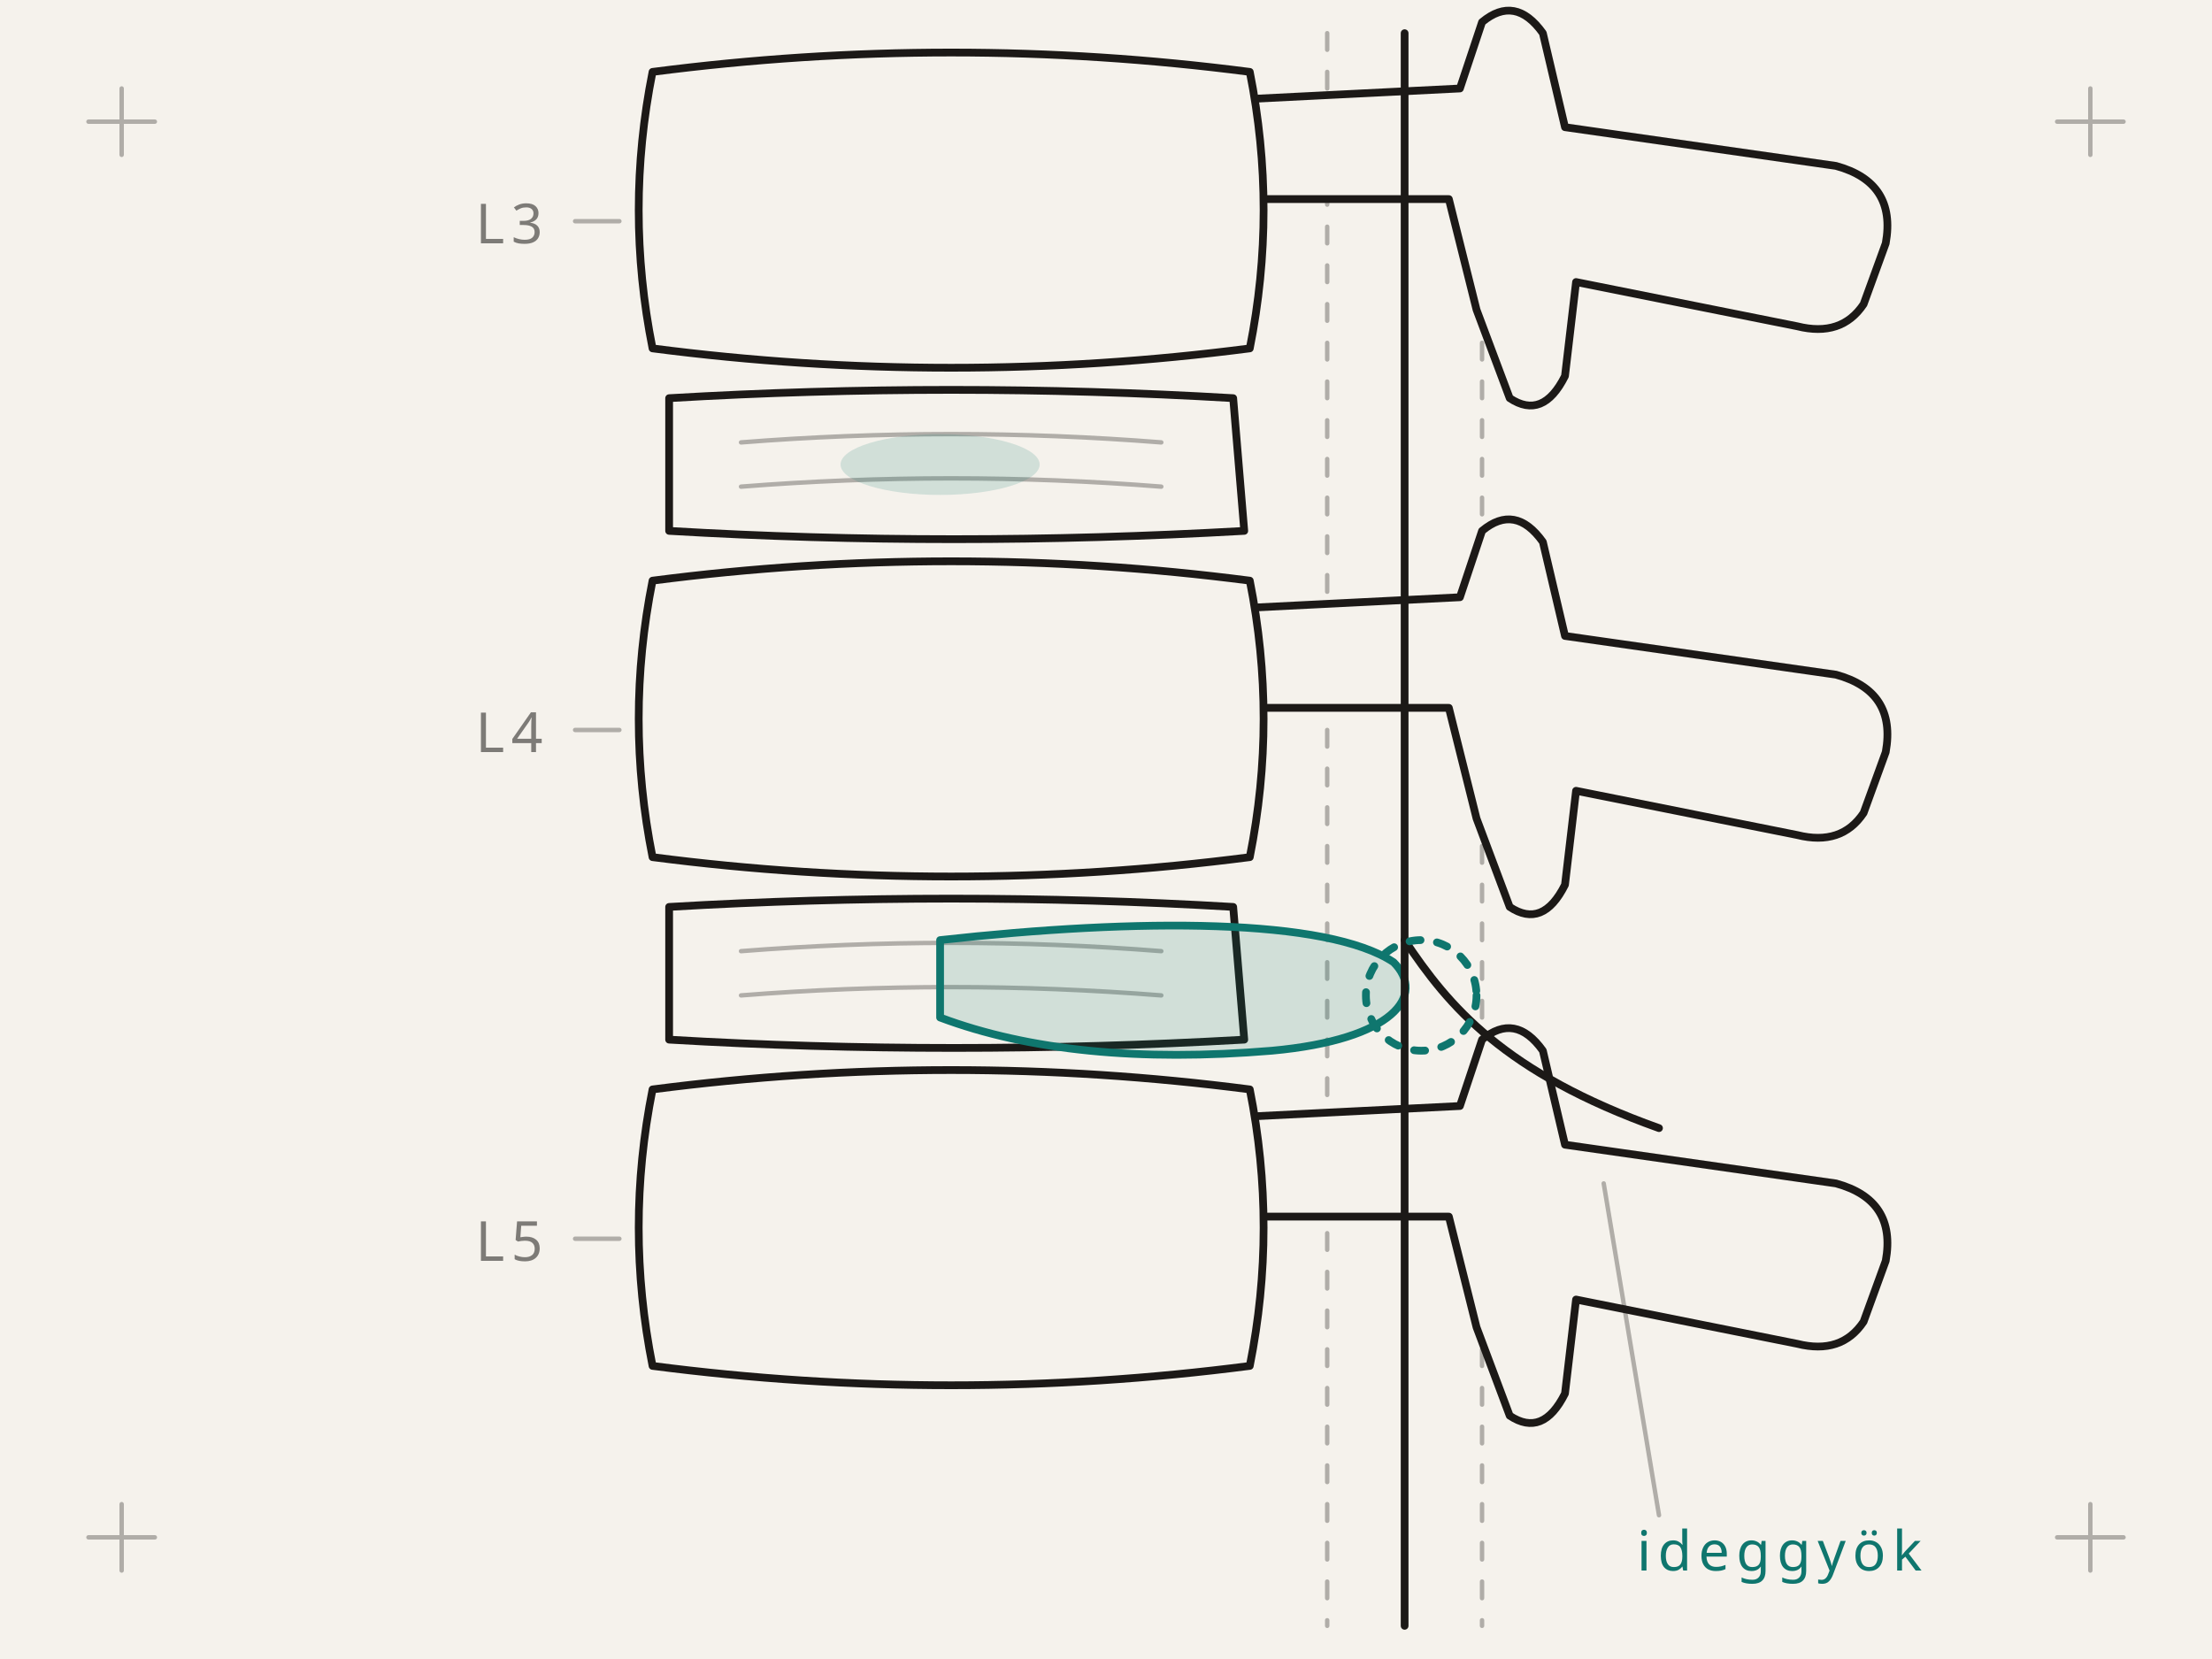
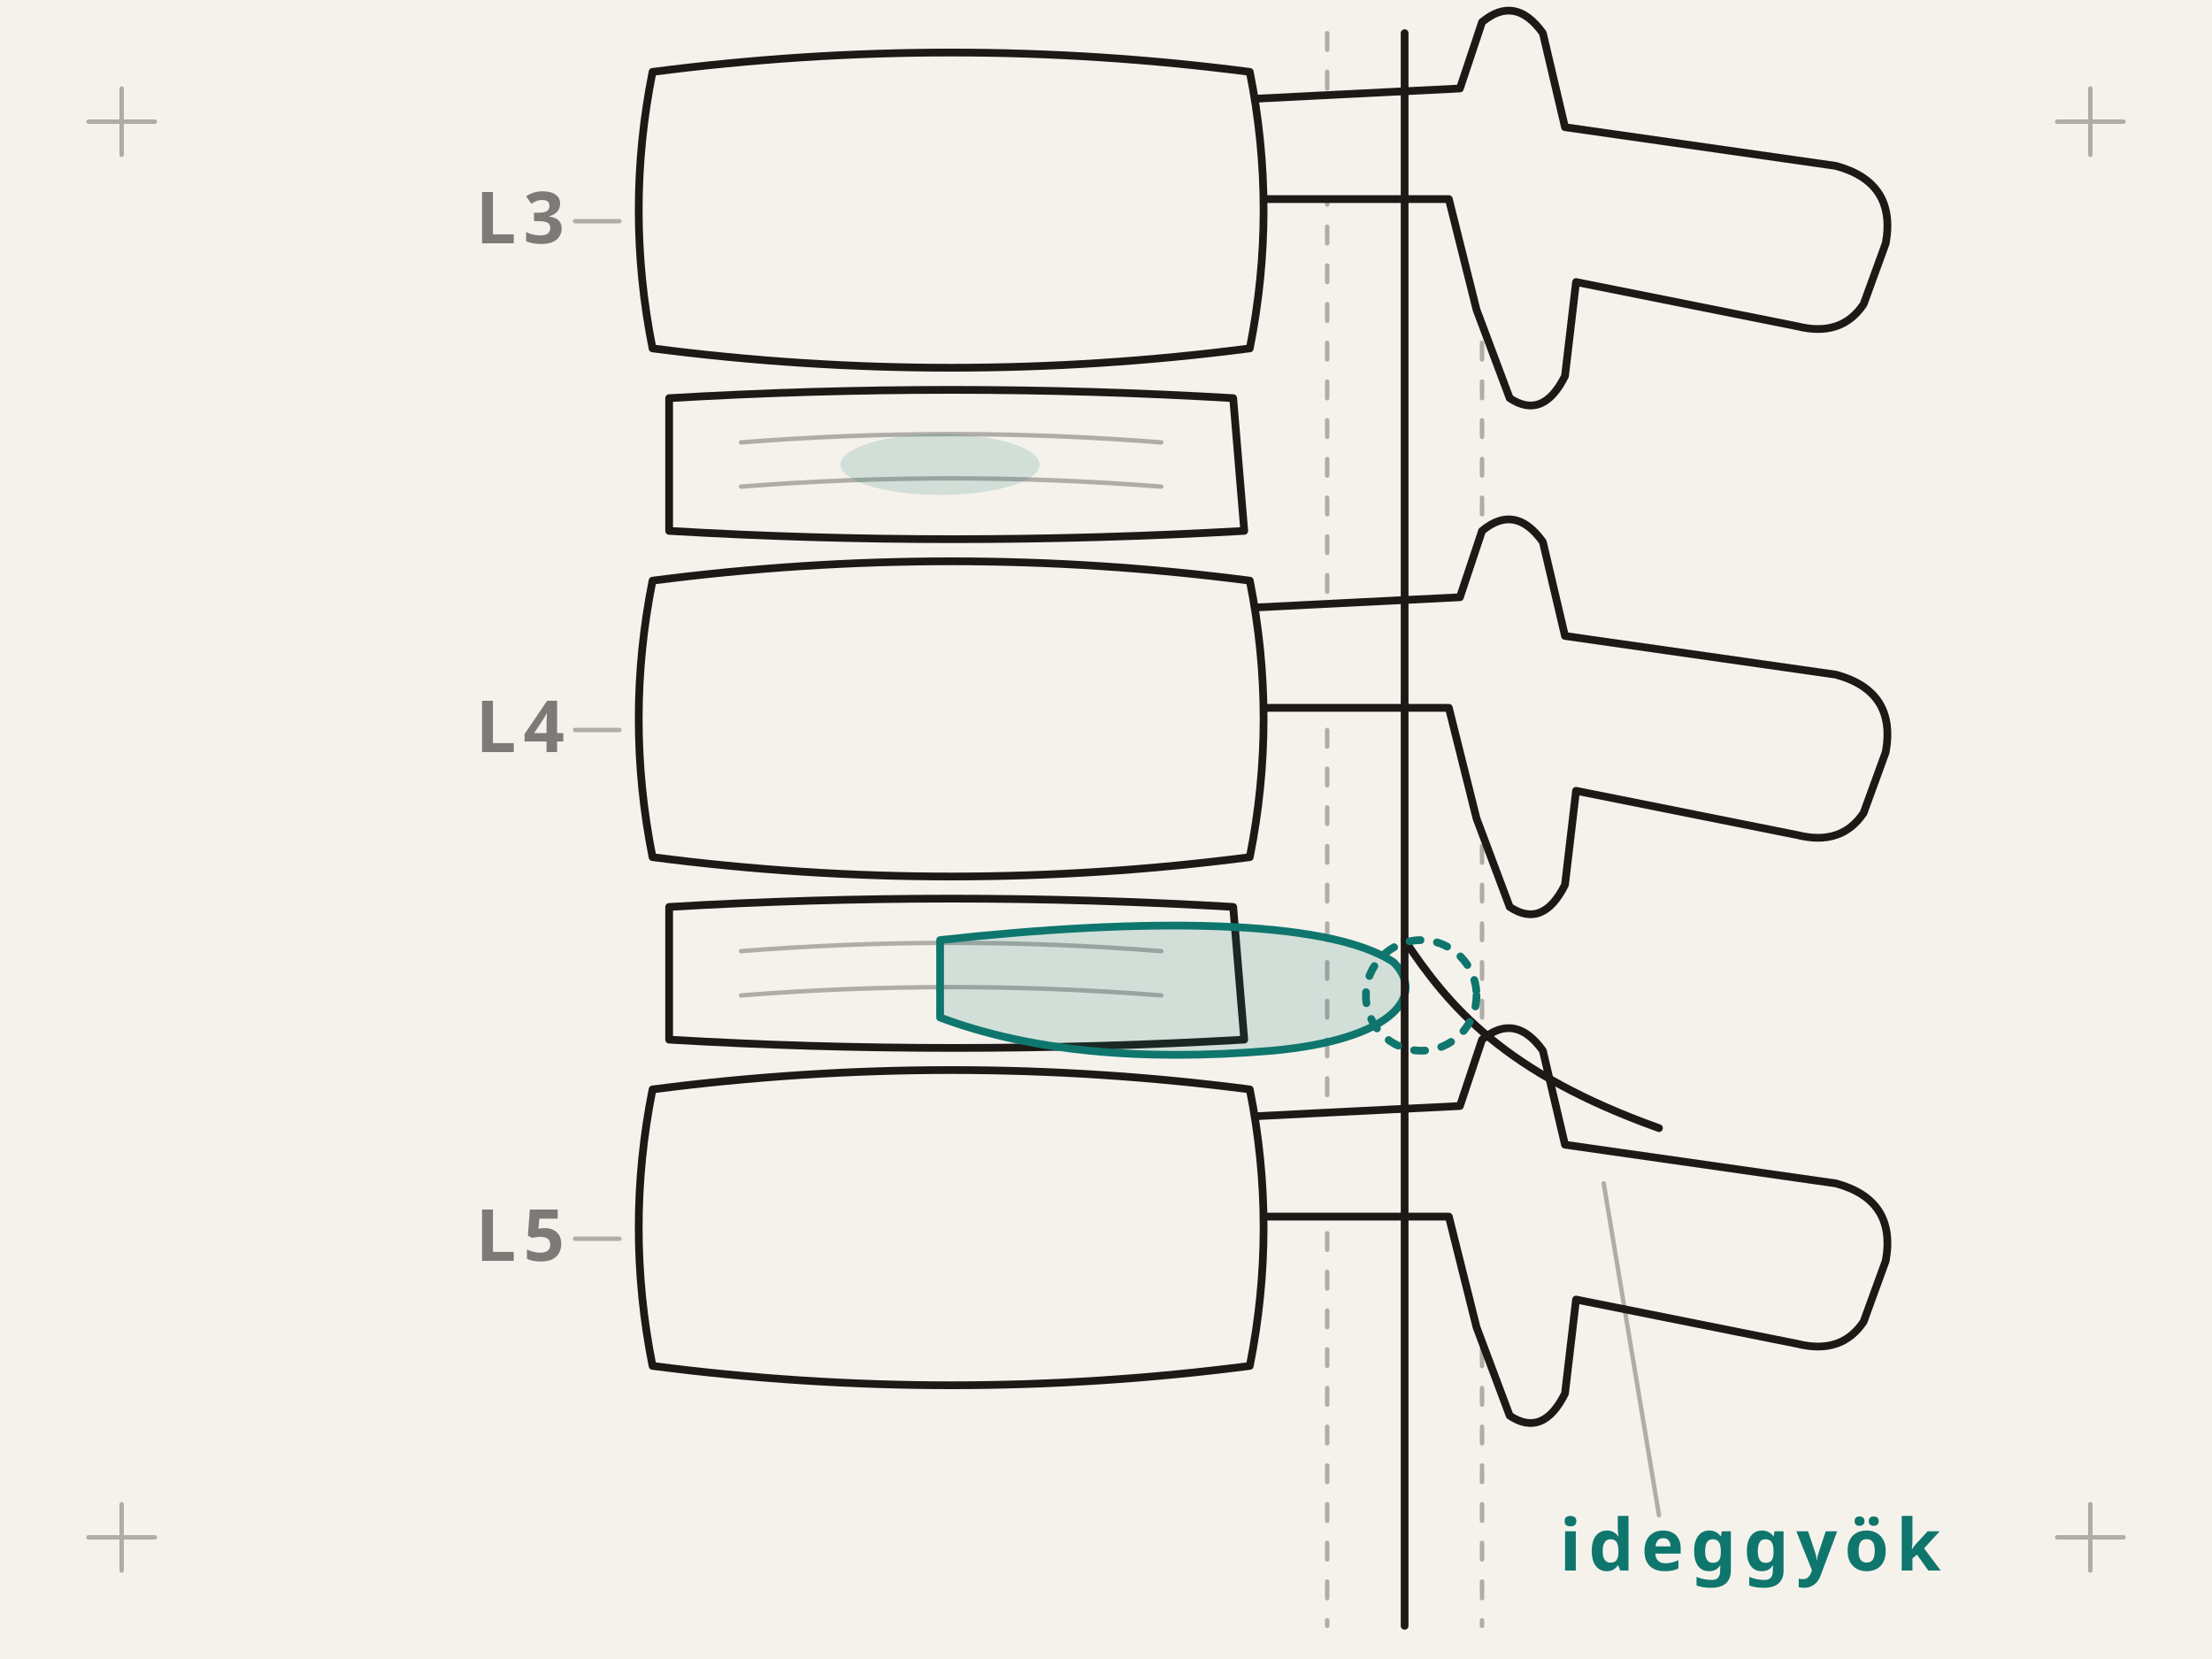
<svg xmlns="http://www.w3.org/2000/svg" viewBox="0 0 400 300">
-   <style>.il-c{fill:none;stroke:#1C1917;stroke-width:.8;opacity:.32}.il-f{fill:none;stroke:#1C1917;stroke-width:1.4}.il-fp{fill:#F5F2EC;stroke:#1C1917;stroke-width:1.4}.il-lo{fill:none;stroke:#1C1917}.il-li{fill:none;stroke:#F5F2EC}.il-a{fill:none;stroke:#0F766E;stroke-width:1.4}.il-aw{stroke-width:3}.il-af{fill:#0F766E}.il-afill{fill:#0F766E;opacity:.16}.il-tape{fill:rgba(15,118,110,.18);stroke:#0F766E;stroke-width:1.4}.il-band{fill:none;stroke:#0F766E;stroke-width:13;opacity:.28}.il-bandl{fill:none;stroke:#0F766E;stroke-width:1.2}.il-t{font:500 10px/1 system-ui,sans-serif;letter-spacing:.12em;text-transform:uppercase;fill:#1C1917;opacity:.55}.il-ta{fill:#0F766E;opacity:1}path,circle,ellipse,rect{stroke-linecap:round;stroke-linejoin:round}</style>
+   <style>.il-c{fill:none;stroke:#1C1917;stroke-width:.8;opacity:.32}.il-f{fill:none;stroke:#1C1917;stroke-width:1.4}.il-fp{fill:#F5F2EC;stroke:#1C1917;stroke-width:1.4}.il-lo{fill:none;stroke:#1C1917}.il-li{fill:none;stroke:#F5F2EC}.il-a{fill:none;stroke:#0F766E;stroke-width:1.4}.il-aw{stroke-width:3}.il-af{fill:#0F766E}.il-afill{fill:#0F766E;opacity:.16}.il-tape{fill:rgba(15,118,110,.18);stroke:#0F766E;stroke-width:1.4}.il-band{fill:none;stroke:#0F766E;stroke-width:13;opacity:.28}.il-bandl{fill:none;stroke:#0F766E;stroke-width:1.2}.il-t{font:600 13px/1 system-ui,sans-serif;letter-spacing:.1em;text-transform:uppercase;fill:#1C1917;opacity:.55}.il-ta{fill:#0F766E;opacity:1}path,circle,ellipse,rect{stroke-linecap:round;stroke-linejoin:round}</style>
  <rect width="400" height="300" fill="#F5F2EC" />
  <path d="M16,22 L28,22 M22,16 L22,28" class="il-c il-mk il-mk-tl" />
  <path d="M372,22 L384,22 M378,16 L378,28" class="il-c il-mk il-mk-tr" />
  <path d="M16,278 L28,278 M22,272 L22,284" class="il-c il-mk il-mk-bl" />
  <path d="M372,278 L384,278 M378,272 L378,284" class="il-c il-mk il-mk-br" />
  <path d="M240,6 L240,294 M268,6 L268,294" class="il-c" stroke-dasharray="3 4" />
  <path d="M224,18 L264,16 L268,4 Q274,-1 279,6 L283,23 L332,30 Q343,33 341,44 L337,55 Q333,61 325,59 L285,51 L283,68 Q279,76 273,72 L267,56 L262,36 L224,36 Z" class="il-fp" />
  <path d="M224,110 L264,108 L268,96 Q274,91 279,98 L283,115 L332,122 Q343,125 341,136 L337,147 Q333,153 325,151 L285,143 L283,160 Q279,168 273,164 L267,148 L262,128 L224,128 Z" class="il-fp" />
  <path d="M224,202 L264,200 L268,188 Q274,183 279,190 L283,207 L332,214 Q343,217 341,228 L337,239 Q333,245 325,243 L285,235 L283,252 Q279,260 273,256 L267,240 L262,220 L224,220 Z" class="il-fp" />
  <path d="M118,13 Q172,6 226,13 Q231,38 226,63 Q172,70 118,63 Q113,38 118,13 Z" class="il-fp" />
  <path d="M118,105 Q172,98 226,105 Q231,130 226,155 Q172,162 118,155 Q113,130 118,105 Z" class="il-fp" />
  <path d="M118,197 Q172,190 226,197 Q231,222 226,247 Q172,254 118,247 Q113,222 118,197 Z" class="il-fp" />
  <path d="M121,72 Q172,69 223,72 L225,96 Q172,99 121,96 Z" class="il-fp" />
  <path d="M134,80 Q172,77 210,80 M134,88 Q172,85 210,88" class="il-c" />
  <path d="M121,164 Q172,161 223,164 L225,188 Q172,191 121,188 Z" class="il-fp" />
  <path d="M134,172 Q172,169 210,172 M134,180 Q172,177 210,180" class="il-c" />
  <ellipse cx="170" cy="84" rx="18" ry="5.5" class="il-afill" />
  <path d="M170,170 C206,166 240,166 252,174 C258,180 252,188 230,190 C206,192 186,190 170,184 Z" class="il-afill" />
  <path d="M170,170 C206,166 240,166 252,174 C258,180 252,188 230,190 C206,192 186,190 170,184 Z" class="il-a" />
  <path d="M254,6 L254,294" class="il-f" />
  <path d="M254,170 C262,182 272,194 300,204" class="il-f" />
  <circle cx="257" cy="180" r="10" class="il-a" stroke-dasharray="2 3" />
  <text x="86" y="44" class="il-t">L3</text>
  <text x="86" y="136" class="il-t">L4</text>
  <text x="86" y="228" class="il-t">L5</text>
  <path d="M104,40 L112,40 M104,132 L112,132 M104,224 L112,224" class="il-c" />
-   <text x="296" y="284" class="il-t il-ta">ideggyök</text>
+   <text x="282" y="284" class="il-t il-ta">ideggyök</text>
  <path d="M300,274 L290,214" class="il-c" />
</svg>
